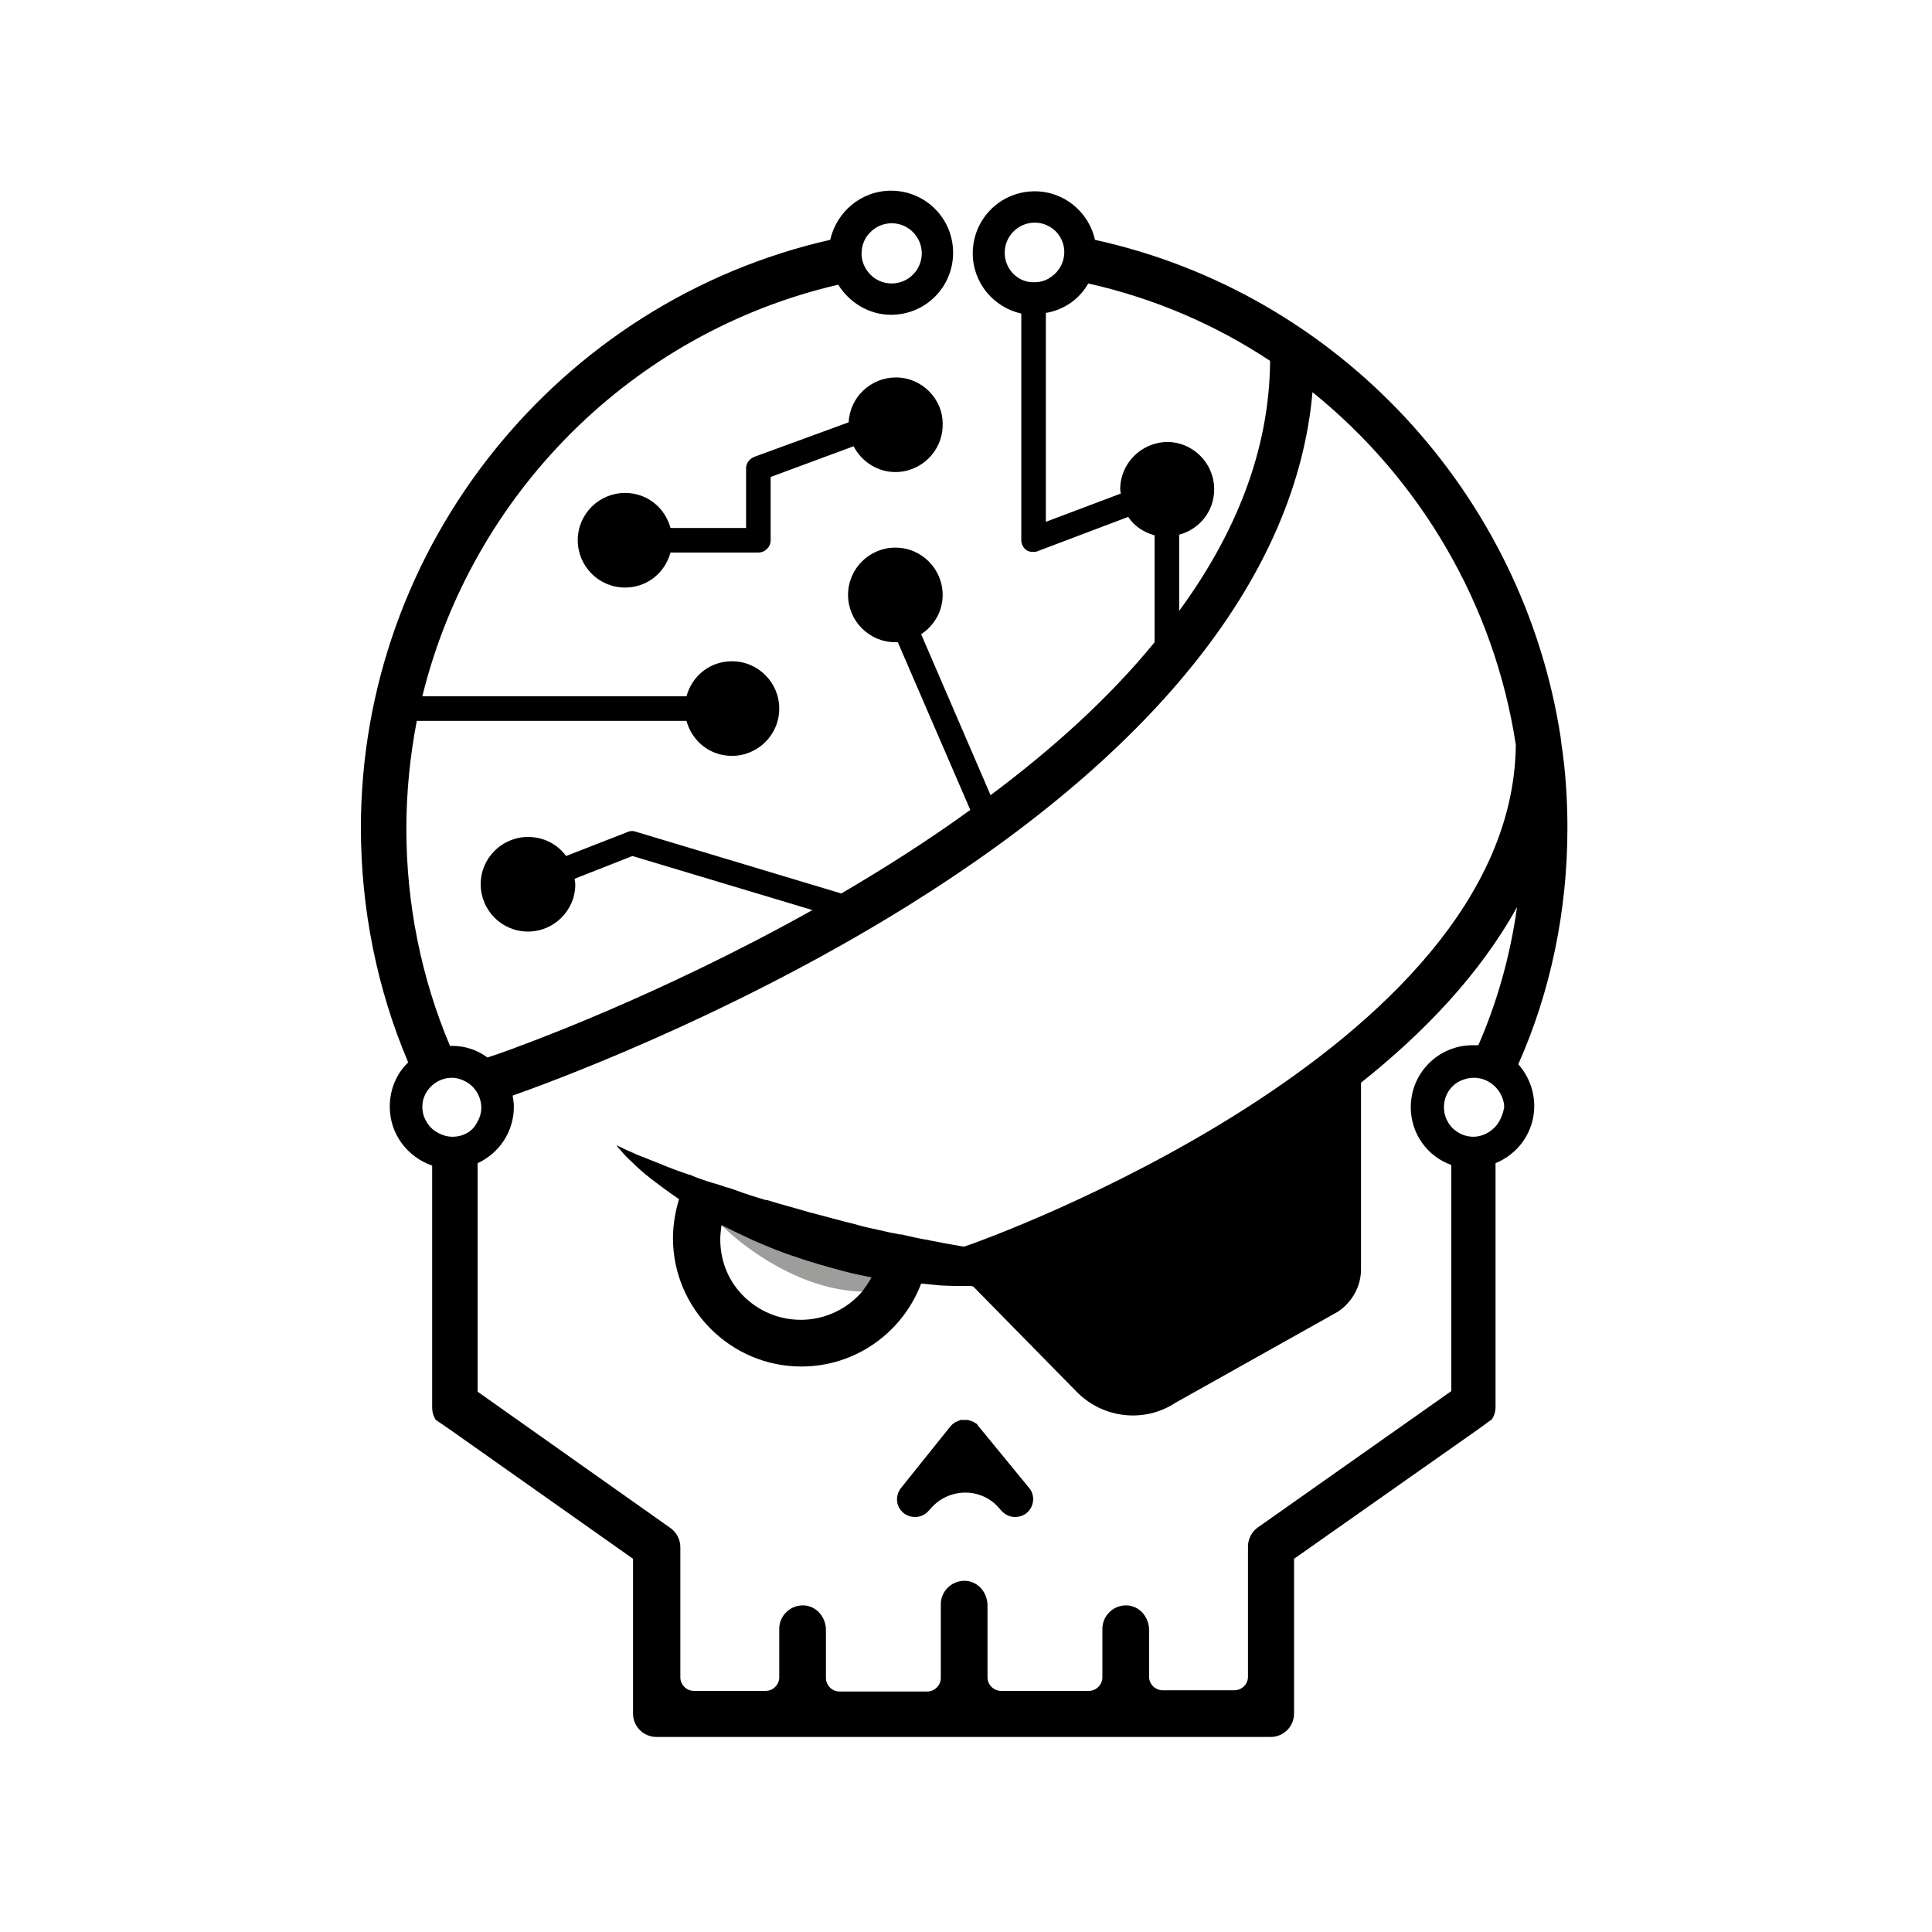
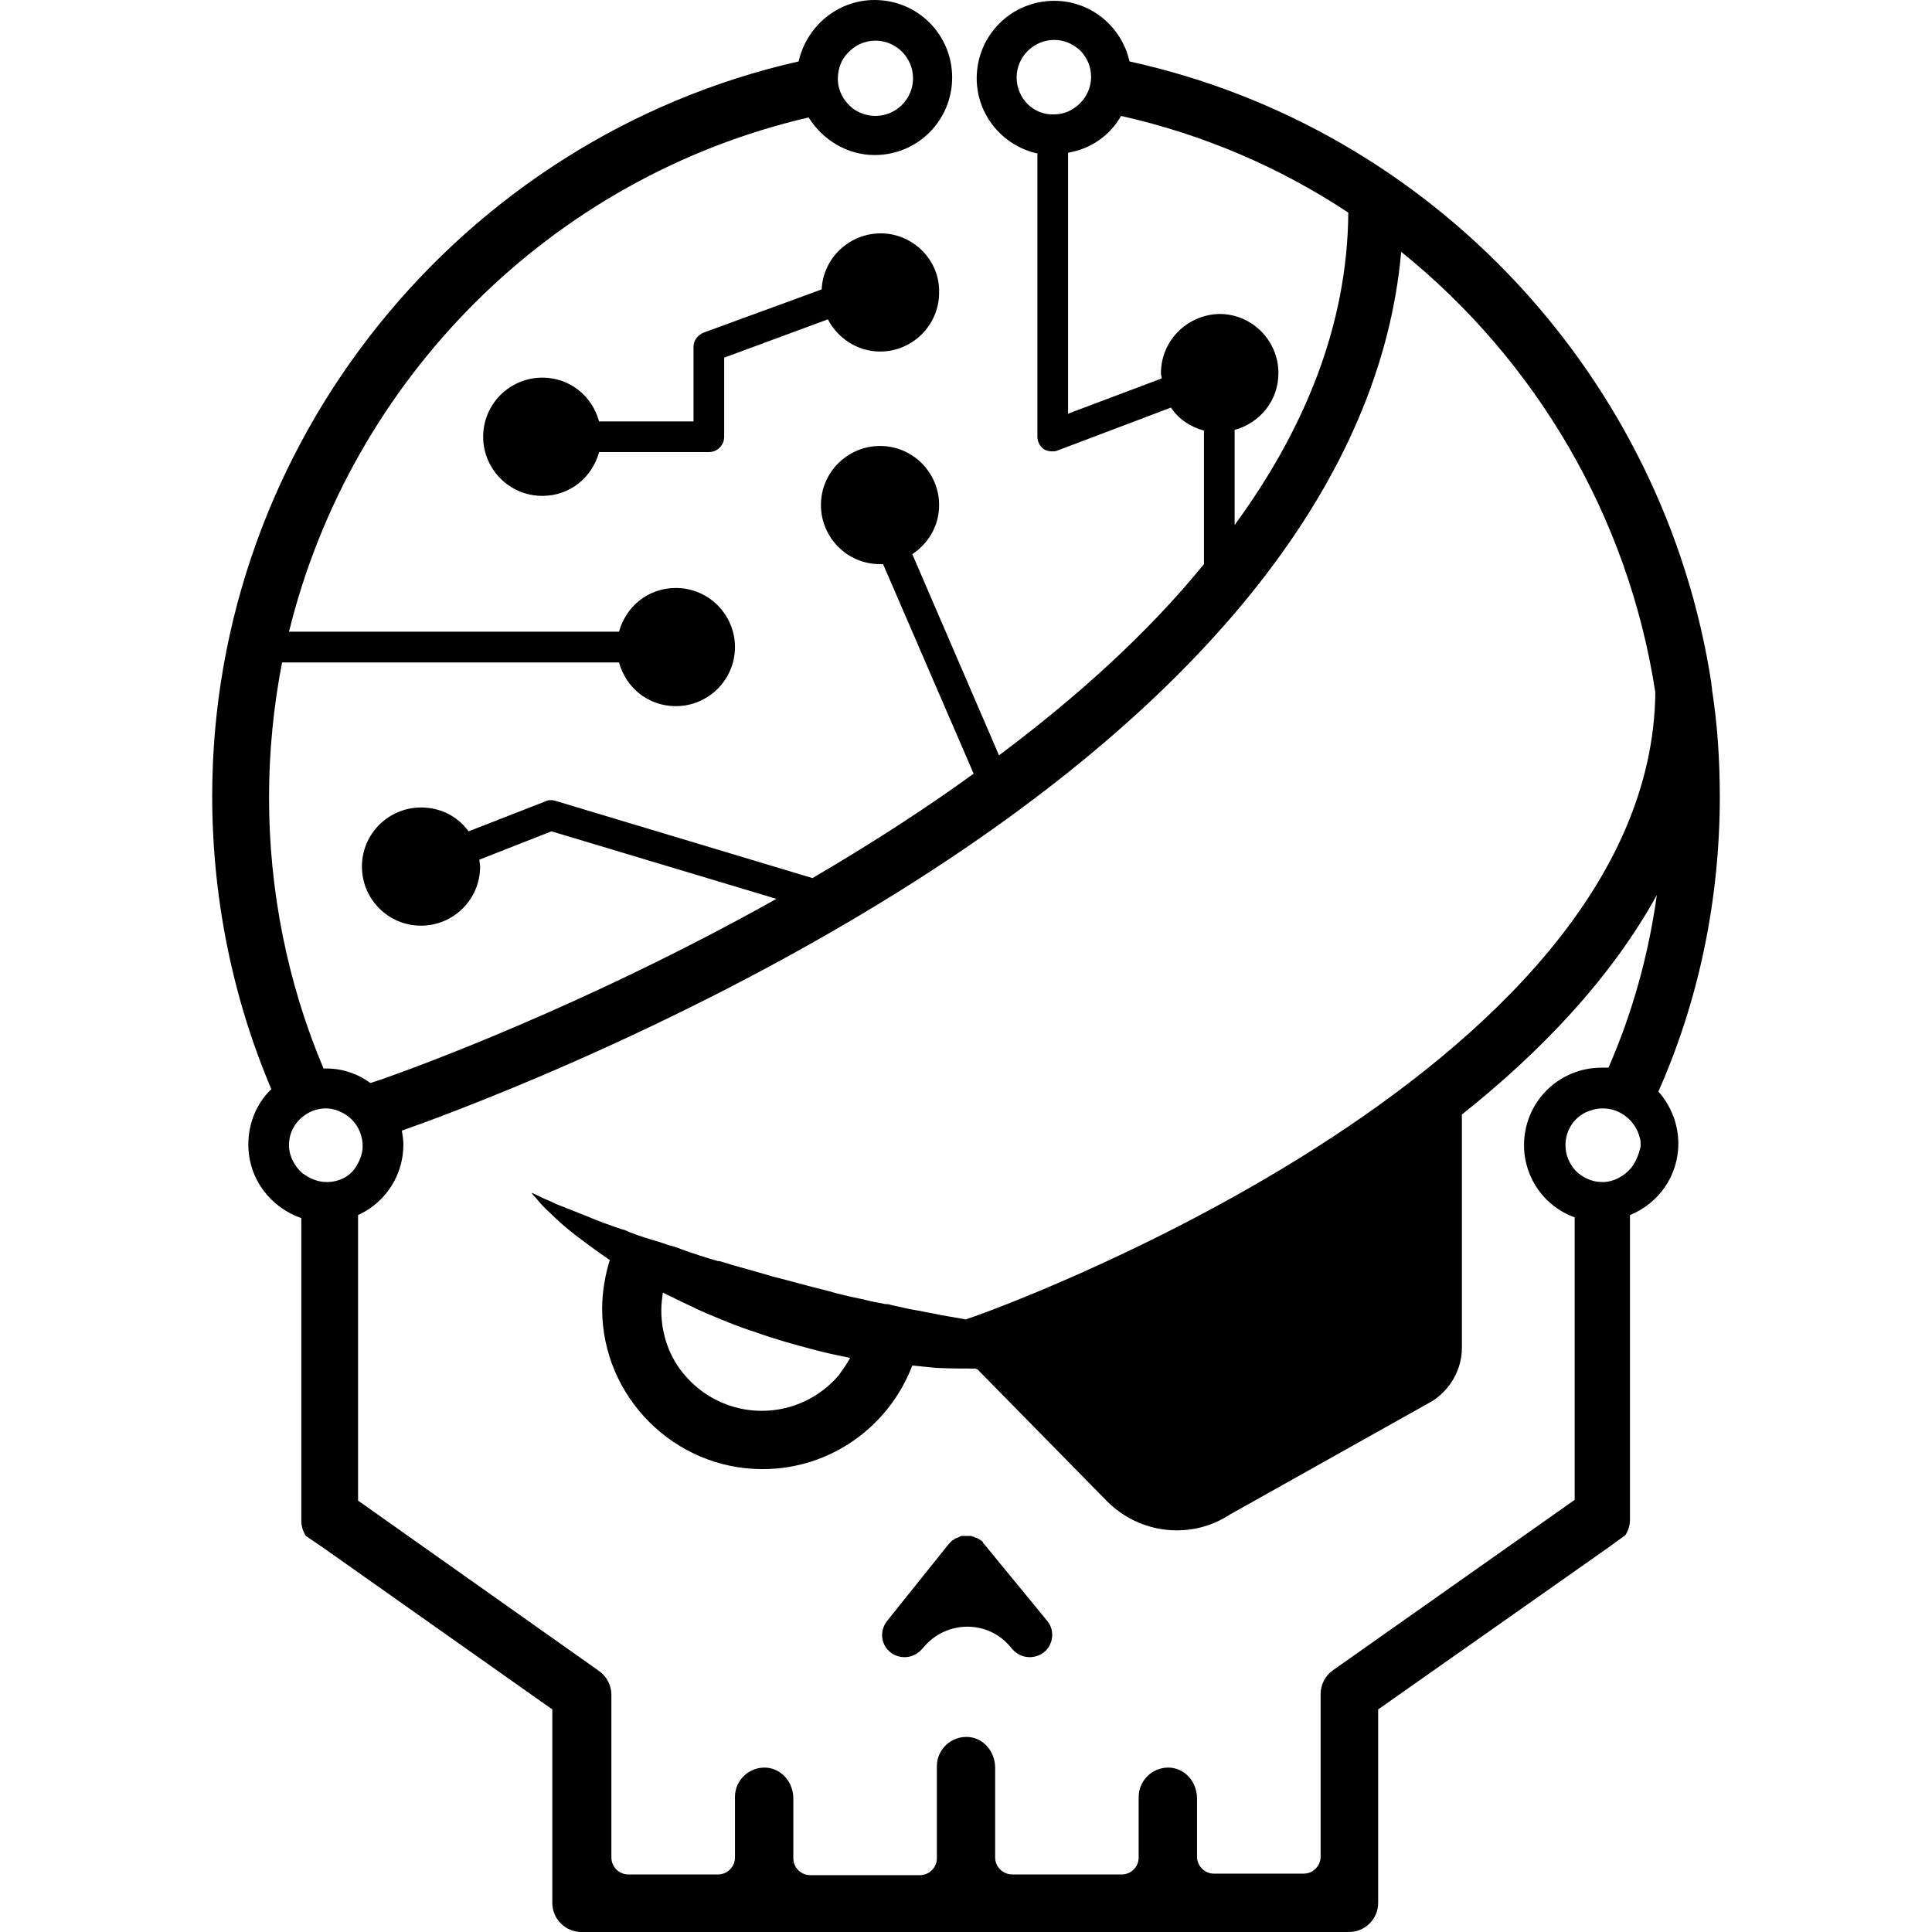
- <svg xmlns="http://www.w3.org/2000/svg" x="0px" y="0px" viewBox="0 0 595.3 595.3" style="enable-background:new 0 0 595.3 595.3;" xml:space="preserve" id="svg72" width="595" height="595">
-   <defs id="defs76">
- 	
- 	
- </defs>
-   <style type="text/css" id="style2">
- 	.st0{fill:#9D9D9C;}
- 	.st1{fill:#575756;}
- </style>
-   <g id="Calque_2">
- </g>
-   <g id="g13" transform="matrix(1.892886,0,0,1.892886,-264.7259,-165.9277)">
-     <path id="path5" d="m 299.2,319.9 c 0,0 0,0 0,0 -0.1,-0.1 -0.2,-0.2 -0.2,-0.3 -0.1,-0.1 -0.1,-0.1 -0.2,-0.2 0,0 0,0 0,0 -0.1,0 -0.1,-0.1 -0.2,-0.1 -0.1,-0.1 -0.2,-0.1 -0.3,-0.2 -0.1,0 -0.2,-0.1 -0.3,-0.1 -0.1,0 -0.2,-0.1 -0.2,-0.1 -0.1,0 -0.2,0 -0.3,-0.1 -0.1,0 -0.2,0 -0.3,0 -0.1,0 -0.2,0 -0.3,0 -0.1,0 -0.2,0 -0.3,0 -0.1,0 -0.2,0 -0.3,0 -0.1,0 -0.2,0 -0.3,0.1 -0.1,0 -0.2,0.1 -0.2,0.1 -0.1,0 -0.2,0.1 -0.3,0.1 -0.1,0 -0.2,0.1 -0.3,0.2 -0.1,0 -0.1,0.1 -0.2,0.1 0,0 0,0 0,0 -0.1,0.1 -0.1,0.1 -0.2,0.2 -0.1,0.1 -0.2,0.2 -0.2,0.2 0,0 0,0 0,0 l -8.1,10.1 c -1,1.3 -0.8,3.1 0.5,4.1 0.5,0.4 1.2,0.6 1.8,0.6 0.9,0 1.7,-0.4 2.3,-1.1 l 0.1,-0.1 c 3,-3.7 8.6,-3.7 11.5,0 l 0.1,0.1 c 0.6,0.7 1.4,1.1 2.3,1.1 0.6,0 1.3,-0.2 1.8,-0.6 1.3,-1 1.5,-2.9 0.5,-4.1 z" />
-     <path id="path7" d="m 285.7,149.1 c -4.1,0 -7.5,3.2 -7.7,7.3 l -15.3,5.6 c -0.8,0.3 -1.4,1 -1.4,1.9 v 9.7 H 249 c -0.9,-3.3 -3.8,-5.7 -7.4,-5.7 -4.2,0 -7.7,3.4 -7.7,7.7 0,4.2 3.4,7.7 7.7,7.7 3.6,0 6.5,-2.4 7.4,-5.7 h 14.3 c 1.1,0 2,-0.9 2,-2 v -10.3 l 13.5,-5 c 1.3,2.5 3.9,4.2 6.8,4.2 4.2,0 7.7,-3.4 7.7,-7.7 0.1,-4.2 -3.4,-7.7 -7.6,-7.7 z" />
-     <path style="fill:#9d9d9c" id="path9" d="m 269.5,292.3 c -2.5,-0.9 -4.9,-1.8 -7.2,-2.8 -1.7,-0.8 -3.4,-1.6 -5,-2.4 3.8,3.8 13,10.6 22.9,10.8 0.6,-0.7 1.1,-1.4 1.5,-2.3 -1.5,-0.3 -3,-0.6 -4.5,-1 -2.7,-0.7 -5.2,-1.4 -7.7,-2.3 z" class="st0" />
-     <path id="path11" d="m 395,222.5 c 0,-4.7 -0.3,-9.4 -1,-13.9 0,-0.3 -0.1,-0.6 -0.1,-0.9 -6.1,-39.7 -36.2,-72.3 -75.8,-81 -1,-4.5 -5,-7.9 -9.8,-7.9 -5.6,0 -10.1,4.5 -10.1,10.1 0,4.8 3.4,8.8 7.9,9.8 v 36.9 c 0,0.6 0.3,1.2 0.8,1.6 0.3,0.2 0.7,0.3 1.1,0.3 0.2,0 0.5,0 0.7,-0.1 l 14.8,-5.6 c 1,1.5 2.5,2.5 4.3,3 v 17.4 c -7.5,9.2 -16.8,17.5 -26.7,24.9 l -11.3,-26.2 c 2.1,-1.4 3.5,-3.7 3.5,-6.4 0,-4.2 -3.4,-7.7 -7.7,-7.7 -4.2,0 -7.7,3.4 -7.7,7.7 0,4.2 3.4,7.7 7.7,7.7 0.1,0 0.3,0 0.4,0 l 11.8,27.3 c -6.9,5 -14,9.5 -21,13.6 L 243.2,223 c -0.4,-0.1 -0.8,-0.1 -1.2,0.1 l -10,3.9 c -1.4,-1.9 -3.6,-3.1 -6.2,-3.1 -4.2,0 -7.7,3.4 -7.7,7.7 0,4.2 3.4,7.7 7.7,7.7 4.2,0 7.7,-3.4 7.7,-7.7 0,-0.3 -0.1,-0.6 -0.1,-0.9 l 9.4,-3.7 29.3,8.8 c -25,14 -47.4,22.1 -51.1,23.4 l -1.8,0.6 c -1.6,-1.2 -3.6,-1.9 -5.8,-1.9 -0.1,0 -0.2,0 -0.3,0 -4.7,-11.1 -7.1,-23.2 -7.1,-35.3 0,-6 0.6,-11.9 1.7,-17.6 h 43.9 c 0.9,3.3 3.8,5.7 7.4,5.7 4.2,0 7.7,-3.4 7.7,-7.7 0,-4.2 -3.4,-7.7 -7.7,-7.7 -3.6,0 -6.5,2.4 -7.4,5.7 h -43 c 8.1,-32.9 34.1,-59.2 67.7,-67 1.8,2.9 5,4.9 8.6,4.9 5.6,0 10.1,-4.5 10.1,-10.1 0,-5.6 -4.5,-10.1 -10.1,-10.1 -4.9,0 -8.9,3.5 -9.9,8 -44.1,10 -76.4,49.7 -76.4,95.7 0,13.1 2.6,26.2 7.7,38.2 -1.9,1.8 -3,4.4 -3,7.2 0,4.5 2.9,8.2 6.9,9.6 v 39.4 c 0,0.7 0.2,1.4 0.6,2 l 2.2,1.5 29.9,21.1 v 25.2 c 0,2.1 1.7,3.8 3.8,3.8 h 100 c 2.1,0 3.8,-1.7 3.8,-3.8 v -25.2 l 30,-21.1 2.2,-1.6 c 0.4,-0.6 0.6,-1.3 0.6,-2 V 277 c 3.7,-1.5 6.3,-5.1 6.3,-9.3 0,-2.6 -1,-5 -2.6,-6.8 5.3,-11.9 8,-25.1 8,-38.4 z M 281.4,125.6 c 0.9,-1 2.2,-1.6 3.6,-1.6 2.7,0 4.9,2.2 4.9,4.9 0,2.7 -2.2,4.9 -4.9,4.9 -1,0 -1.9,-0.3 -2.7,-0.8 -1.3,-0.9 -2.2,-2.4 -2.2,-4 0,-1.4 0.5,-2.6 1.3,-3.4 z m 22,3.2 c 0,-2.7 2.2,-4.9 4.9,-4.9 1.4,0 2.6,0.6 3.5,1.5 0.8,0.9 1.3,2 1.3,3.3 0,1.6 -0.8,3.1 -2.1,4 -0.8,0.6 -1.7,0.9 -2.8,0.9 -2.6,0.1 -4.8,-2.1 -4.8,-4.8 z m 18.8,38.5 c 0,0.3 0.1,0.5 0.1,0.7 l -12.2,4.6 v -34 c 3,-0.5 5.5,-2.3 6.9,-4.8 10.7,2.4 20.7,6.7 29.6,12.6 -0.1,14.8 -5.8,28.4 -14.8,40.7 v -12.4 c 3.3,-0.9 5.7,-3.8 5.7,-7.4 0,-4.2 -3.4,-7.7 -7.7,-7.7 -4.2,0.1 -7.6,3.5 -7.6,7.7 z M 213.5,272.7 c -1.2,0 -2.3,-0.5 -3.2,-1.2 -1,-0.9 -1.7,-2.2 -1.7,-3.6 0,-0.6 0.1,-1.2 0.3,-1.7 0.7,-1.8 2.5,-3.1 4.5,-3.1 0.9,0 1.7,0.3 2.4,0.7 1.4,0.8 2.4,2.4 2.4,4.2 0,0.9 -0.3,1.7 -0.7,2.4 -0.7,1.4 -2.2,2.3 -4,2.3 z m 170,-1.9 c -0.9,1.1 -2.3,1.9 -3.8,1.9 -1.4,0 -2.6,-0.6 -3.5,-1.5 -0.8,-0.9 -1.3,-2 -1.3,-3.3 0,-2.1 1.3,-3.9 3.2,-4.5 0.5,-0.2 1.1,-0.3 1.7,-0.3 2.3,0 4.3,1.7 4.8,3.9 0.1,0.3 0.1,0.6 0.1,1 -0.2,1 -0.6,2 -1.2,2.8 z m -3,-13 c -0.3,0 -0.6,0 -0.9,0 -5.6,0 -10.1,4.5 -10.1,10.1 0,4.3 2.7,8 6.6,9.4 v 36.8 l -31.5,22.2 c -1,0.7 -1.6,1.9 -1.6,3.1 v 21.2 c 0,1.2 -1,2.2 -2.2,2.2 h -11.7 c -1.2,0 -2.2,-1 -2.2,-2.2 V 353 c 0,-2 -1.4,-3.8 -3.4,-4 -2.3,-0.2 -4.2,1.6 -4.2,3.8 v 7.9 c 0,1.2 -1,2.2 -2.2,2.2 h -14.3 c -1.2,0 -2.2,-1 -2.2,-2.2 V 349 c 0,-2 -1.4,-3.8 -3.4,-4 -2.3,-0.2 -4.2,1.6 -4.2,3.8 v 12 c 0,1.2 -1,2.2 -2.2,2.2 h -14.3 c -1.2,0 -2.2,-1 -2.2,-2.2 V 353 c 0,-2 -1.4,-3.8 -3.4,-4 -2.3,-0.2 -4.2,1.6 -4.2,3.8 v 7.9 c 0,1.2 -1,2.2 -2.2,2.2 h -11.7 c -1.2,0 -2.2,-1 -2.2,-2.2 v -21.2 c 0,-1.2 -0.6,-2.4 -1.6,-3.1 L 217.6,314.2 V 277 c 3.5,-1.6 5.9,-5.1 5.9,-9.2 0,-0.6 -0.1,-1.2 -0.2,-1.8 4,-1.4 34.5,-12.3 64.5,-31 40.6,-25.3 63.1,-54 65.7,-83.5 17.5,14.1 29.6,34.5 33.1,57.4 -0.5,50.1 -87.8,81 -88.7,81.3 -0.2,0.1 -0.7,0.2 -1.1,0.4 -1.1,-0.2 -2.2,-0.4 -3.4,-0.6 -0.8,-0.2 -1.7,-0.3 -2.5,-0.5 -1.3,-0.2 -2.6,-0.5 -3.9,-0.8 -0.2,-0.1 -0.5,-0.1 -0.7,-0.1 -0.5,-0.1 -1,-0.2 -1.5,-0.3 -0.6,-0.1 -1.2,-0.3 -1.8,-0.4 -1.4,-0.3 -2.8,-0.6 -4.1,-1 -2.5,-0.6 -4.9,-1.3 -7.3,-1.9 -2.3,-0.7 -4.7,-1.3 -6.9,-2 -0.1,0 -0.1,0 -0.2,0 -1.7,-0.5 -3.3,-1 -4.9,-1.6 -0.5,-0.2 -1.1,-0.4 -1.6,-0.5 -0.8,-0.3 -1.5,-0.5 -2.2,-0.7 -1.3,-0.4 -2.5,-0.8 -3.6,-1.3 0,0 -0.1,0 -0.1,0 -1.8,-0.6 -3.4,-1.2 -4.8,-1.8 -1.5,-0.6 -2.8,-1.1 -3.8,-1.5 -1,-0.5 -1.9,-0.8 -2.4,-1.1 -0.6,-0.3 -0.9,-0.4 -0.9,-0.4 0,0 0.2,0.3 0.6,0.7 0.4,0.5 1,1.2 1.9,2 0.8,0.8 1.9,1.8 3.2,2.8 1.3,1 2.8,2.1 4.4,3.2 0,0 0,0 0.1,0 -0.6,2 -1,4.2 -1,6.4 0,11.5 9.4,20.9 20.9,20.9 8.9,0 16.5,-5.6 19.5,-13.5 1,0.1 2.1,0.2 3.1,0.3 1.8,0.1 3.5,0.1 5.1,0.1 0.1,0 0.2,0.1 0.3,0.1 l 16.9,17.2 c 4.3,4.3 11,5 16,1.7 l 26.4,-14.8 c 2.3,-1.5 3.8,-4.1 3.8,-6.9 v -30.4 c 10.2,-8.1 19.4,-17.7 25.4,-28.6 -1.1,7.9 -3.2,15.4 -6.3,22.5 z m -98.8,37.8 c -0.4,0.8 -1,1.6 -1.5,2.3 v 0 c -2.4,2.8 -6,4.6 -10,4.6 -4,0 -7.6,-1.8 -10,-4.6 -2,-2.3 -3.1,-5.3 -3.1,-8.5 0,-0.8 0.1,-1.5 0.2,-2.3 0,0 0,0 0,0 1.6,0.8 3.3,1.6 5,2.4 2.3,1 4.7,2 7.2,2.8 2.5,0.9 5.1,1.6 7.7,2.3 1.5,0.4 3,0.7 4.5,1 z" />
-   </g>
+ <svg xmlns="http://www.w3.org/2000/svg" role="img" viewBox="0 0 24 24">
+   <path d="M21.364 9.897c0-.448-.029-.896-.096-1.325 0-.028-.009-.057-.009-.086-.582-3.785-3.452-6.894-7.228-7.723-.095-.429-.477-.753-.934-.753-.534 0-.964.429-.964.963 0 .457.325.839.754.934v3.519c0 .057.028.114.076.152.029.019.067.029.105.029.019 0 .048 0 .067-.01l1.411-.534c.095.143.238.239.41.286v1.659c-.715.878-1.602 1.669-2.546 2.375l-1.077-2.499c.2-.133.333-.352.333-.61 0-.4-.324-.734-.734-.734-.4 0-.734.324-.734.734 0 .401.324.734.734.734h.038l1.125 2.603c-.658.477-1.335.906-2.002 1.297l-3.204-.963c-.038-.009-.076-.009-.114.01l-.954.372c-.133-.182-.343-.296-.591-.296-.4 0-.734.324-.734.734 0 .401.324.734.734.734.401 0 .734-.324.734-.734 0-.028-.009-.057-.009-.086l.896-.352 2.794.839c-2.384 1.335-4.52 2.107-4.873 2.231l-.171.057a.92.92 0 0 0-.553-.181h-.029c-.448-1.058-.677-2.212-.677-3.366 0-.572.057-1.135.162-1.678H7.69c.086.315.362.543.706.543.4 0 .734-.324.734-.734 0-.4-.324-.734-.734-.734-.344 0-.62.229-.706.543h-4.1c.772-3.137 3.251-5.644 6.455-6.388.172.276.477.467.82.467.534 0 .963-.429.963-.963S11.399 0 10.865 0c-.467 0-.848.334-.944.763-4.205.953-7.285 4.739-7.285 9.125 0 1.249.248 2.498.735 3.642-.181.172-.286.42-.286.687 0 .429.276.782.658.915v3.757c0 .067.019.134.057.191l.21.143 2.851 2.012v2.403c0 .2.162.362.362.362h9.535c.2 0 .362-.162.362-.362v-2.403l2.861-2.012.21-.153a.344.344 0 0 0 .057-.19v-3.786c.353-.143.601-.486.601-.887 0-.248-.096-.476-.248-.648.505-1.135.763-2.393.763-3.662Zm-1.383 3.366h-.086c-.534 0-.963.429-.963.963 0 .41.258.763.629.897v3.509l-3.003 2.117c-.096.066-.153.181-.153.295v2.022c0 .114-.095.209-.21.209H15.08c-.115 0-.21-.095-.21-.209v-.725c0-.191-.133-.362-.324-.382-.219-.019-.401.153-.401.363v.753c0 .115-.095.21-.209.21h-1.364a.212.212 0 0 1-.21-.21v-1.116c0-.19-.133-.362-.324-.381-.219-.019-.4.153-.4.362v1.145c0 .114-.096.209-.21.209h-1.364a.211.211 0 0 1-.209-.209v-.744c0-.191-.134-.362-.325-.382-.219-.019-.4.153-.4.363v.753c0 .115-.095.21-.21.21H7.805c-.115 0-.21-.095-.21-.21v-2.021c0-.115-.057-.229-.153-.296l-2.994-2.117v-3.547a.959.959 0 0 0 .563-.877c0-.057-.01-.114-.019-.172.381-.133 3.289-1.173 6.15-2.956 3.871-2.412 6.017-5.149 6.264-7.961 1.669 1.344 2.823 3.289 3.157 5.473-.048 4.777-8.372 7.723-8.458 7.752-.019.009-.067.019-.105.038-.105-.019-.21-.038-.324-.057-.076-.019-.162-.029-.239-.048-.124-.019-.247-.048-.371-.076-.02-.01-.048-.01-.067-.01-.048-.009-.096-.019-.143-.028-.057-.01-.115-.029-.172-.039-.133-.028-.267-.057-.391-.095-.238-.057-.467-.124-.696-.181-.219-.067-.448-.124-.658-.191H8.92c-.162-.047-.315-.095-.467-.152a1.0 1 0 0 0-.153-.048c-.076-.029-.143-.048-.209-.067-.124-.038-.239-.076-.344-.124h-.009a5.979 5.979 0 0 1-.458-.171c-.143-.058-.267-.105-.362-.143-.096-.048-.181-.077-.229-.105-.057-.029-.086-.038-.086-.038s.019.028.057.066c.038.048.096.115.181.191.077.076.182.172.306.267.124.095.267.2.419.305h.01c-.058.191-.096.401-.096.61 0 1.097.897 1.993 1.993 1.993.849 0 1.573-.534 1.86-1.287.095.01.2.019.295.029.172.009.334.009.486.009.01 0 .019.01.029.01l1.611 1.64c.41.41 1.049.477 1.526.162l2.517-1.411c.22-.143.363-.391.363-.658v-2.899c.972-.772 1.85-1.688 2.422-2.727-.105.753-.305 1.468-.601 2.145Zm-7.799 5.87-.002-.002c-.002-.002-.004-.003-.008-.003a.044.044 0 0 0-.013-.009l-.003-.002a.028.028 0 0 1-.013-.009c-.01 0-.019-.009-.029-.009-.009 0-.019-.01-.019-.01-.009 0-.019 0-.028-.009h-.115c-.009 0-.019 0-.028.009-.01 0-.019.01-.019.01-.01 0-.019.009-.029.009-.009 0-.019.01-.029.02-.009 0-.009.009-.019.009l-.038.038-.772.963c-.095.124-.076.296.048.391.047.038.114.057.171.057.086 0 .162-.038.219-.104l.01-.01c.286-.353.82-.353 1.097 0l.009.01c.057.066.134.104.219.104.058 0 .124-.019.172-.057.124-.095.143-.276.048-.391l-.782-.953c-.01-.01-.019-.019-.019-.029-.01-.009-.01-.009-.019-.019a.013.013 0 0 1-.009-.004Zm-1.622-2.265c-.038.076-.095.152-.143.219-.229.267-.572.439-.953.439-.382 0-.725-.172-.954-.439-.191-.219-.295-.505-.295-.81 0-.077.009-.144.019-.22.152.076.314.153.476.229.22.095.449.191.687.267.238.086.486.153.734.219.143.038.286.067.429.096Zm-6.503-2.184c-.114 0-.219-.048-.305-.114-.095-.086-.162-.21-.162-.344 0-.057.01-.114.029-.162.066-.171.238-.295.429-.295.085 0 .162.028.229.067.133.076.228.228.228.4 0 .086-.028.162-.066.229-.067.133-.21.219-.382.219Zm16.21-.181c-.086.105-.219.181-.362.181-.134 0-.248-.057-.334-.143-.076-.086-.124-.191-.124-.315 0-.2.124-.371.305-.429.048-.019.105-.028.162-.028.219 0 .41.162.458.372.009.028.009.057.009.095-.019.095-.057.191-.114.267Zm-5.845-9.869c0 .029.009.048.009.067l-1.163.438V1.897c.286-.047.525-.219.658-.457 1.02.229 1.974.639 2.823 1.201-.01 1.411-.554 2.708-1.412 3.881V5.34c.315-.086.544-.363.544-.706 0-.4-.324-.734-.734-.734-.401.009-.725.334-.725.734Zm-3.48-1.735c-.391 0-.716.305-.735.696l-1.458.534c-.077.028-.134.095-.134.181v.925H7.442c-.086-.315-.362-.544-.705-.544-.401 0-.735.324-.735.735 0 .4.325.734.735.734.343 0 .619-.229.705-.544h1.364c.105 0 .19-.086.19-.19v-.983l1.288-.476c.124.238.372.4.648.4.401 0 .734-.324.734-.734.01-.401-.324-.734-.724-.734Zm-.41-2.241a.461.461 0 0 1 .343-.153c.257 0 .467.21.467.468 0 .257-.21.467-.467.467-.096 0-.181-.029-.258-.076-.124-.086-.209-.229-.209-.382 0-.133.047-.248.124-.324Zm2.097.305c0-.257.21-.467.468-.467.133 0 .247.057.333.143.077.086.124.191.124.315 0 .152-.076.295-.2.381-.076.057-.162.086-.267.086-.248.009-.458-.2-.458-.458Z" />
</svg>
